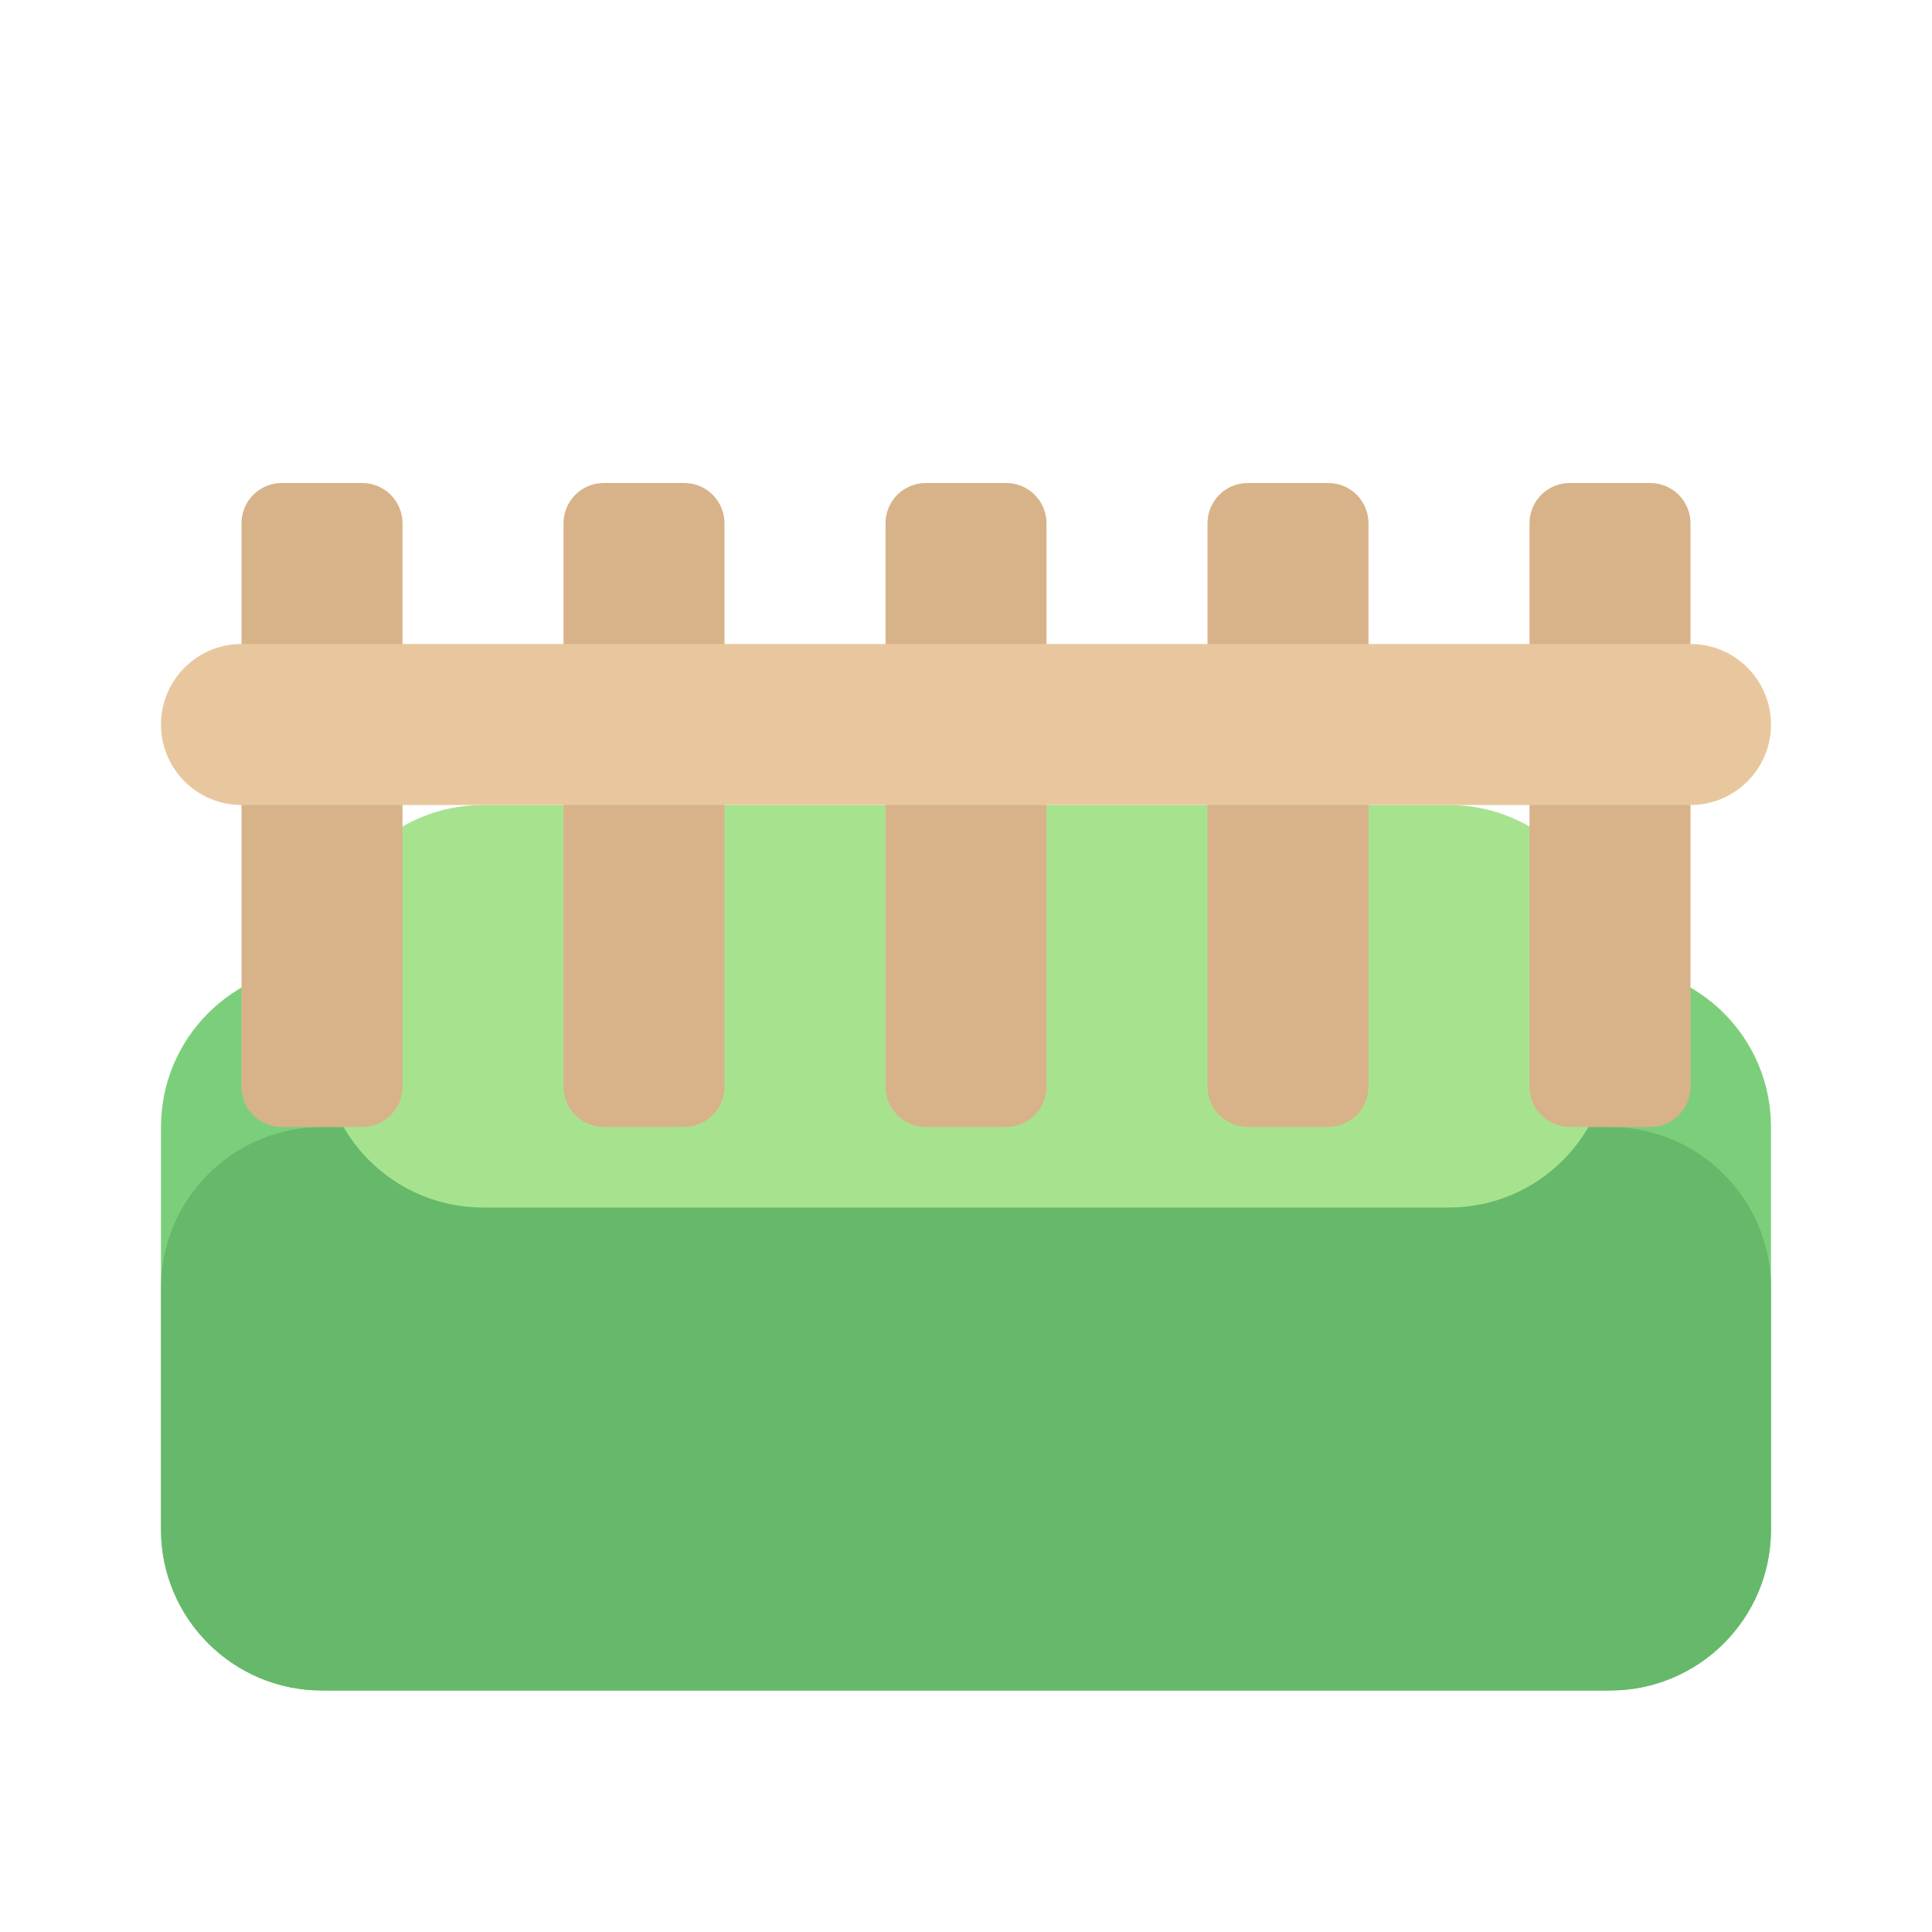
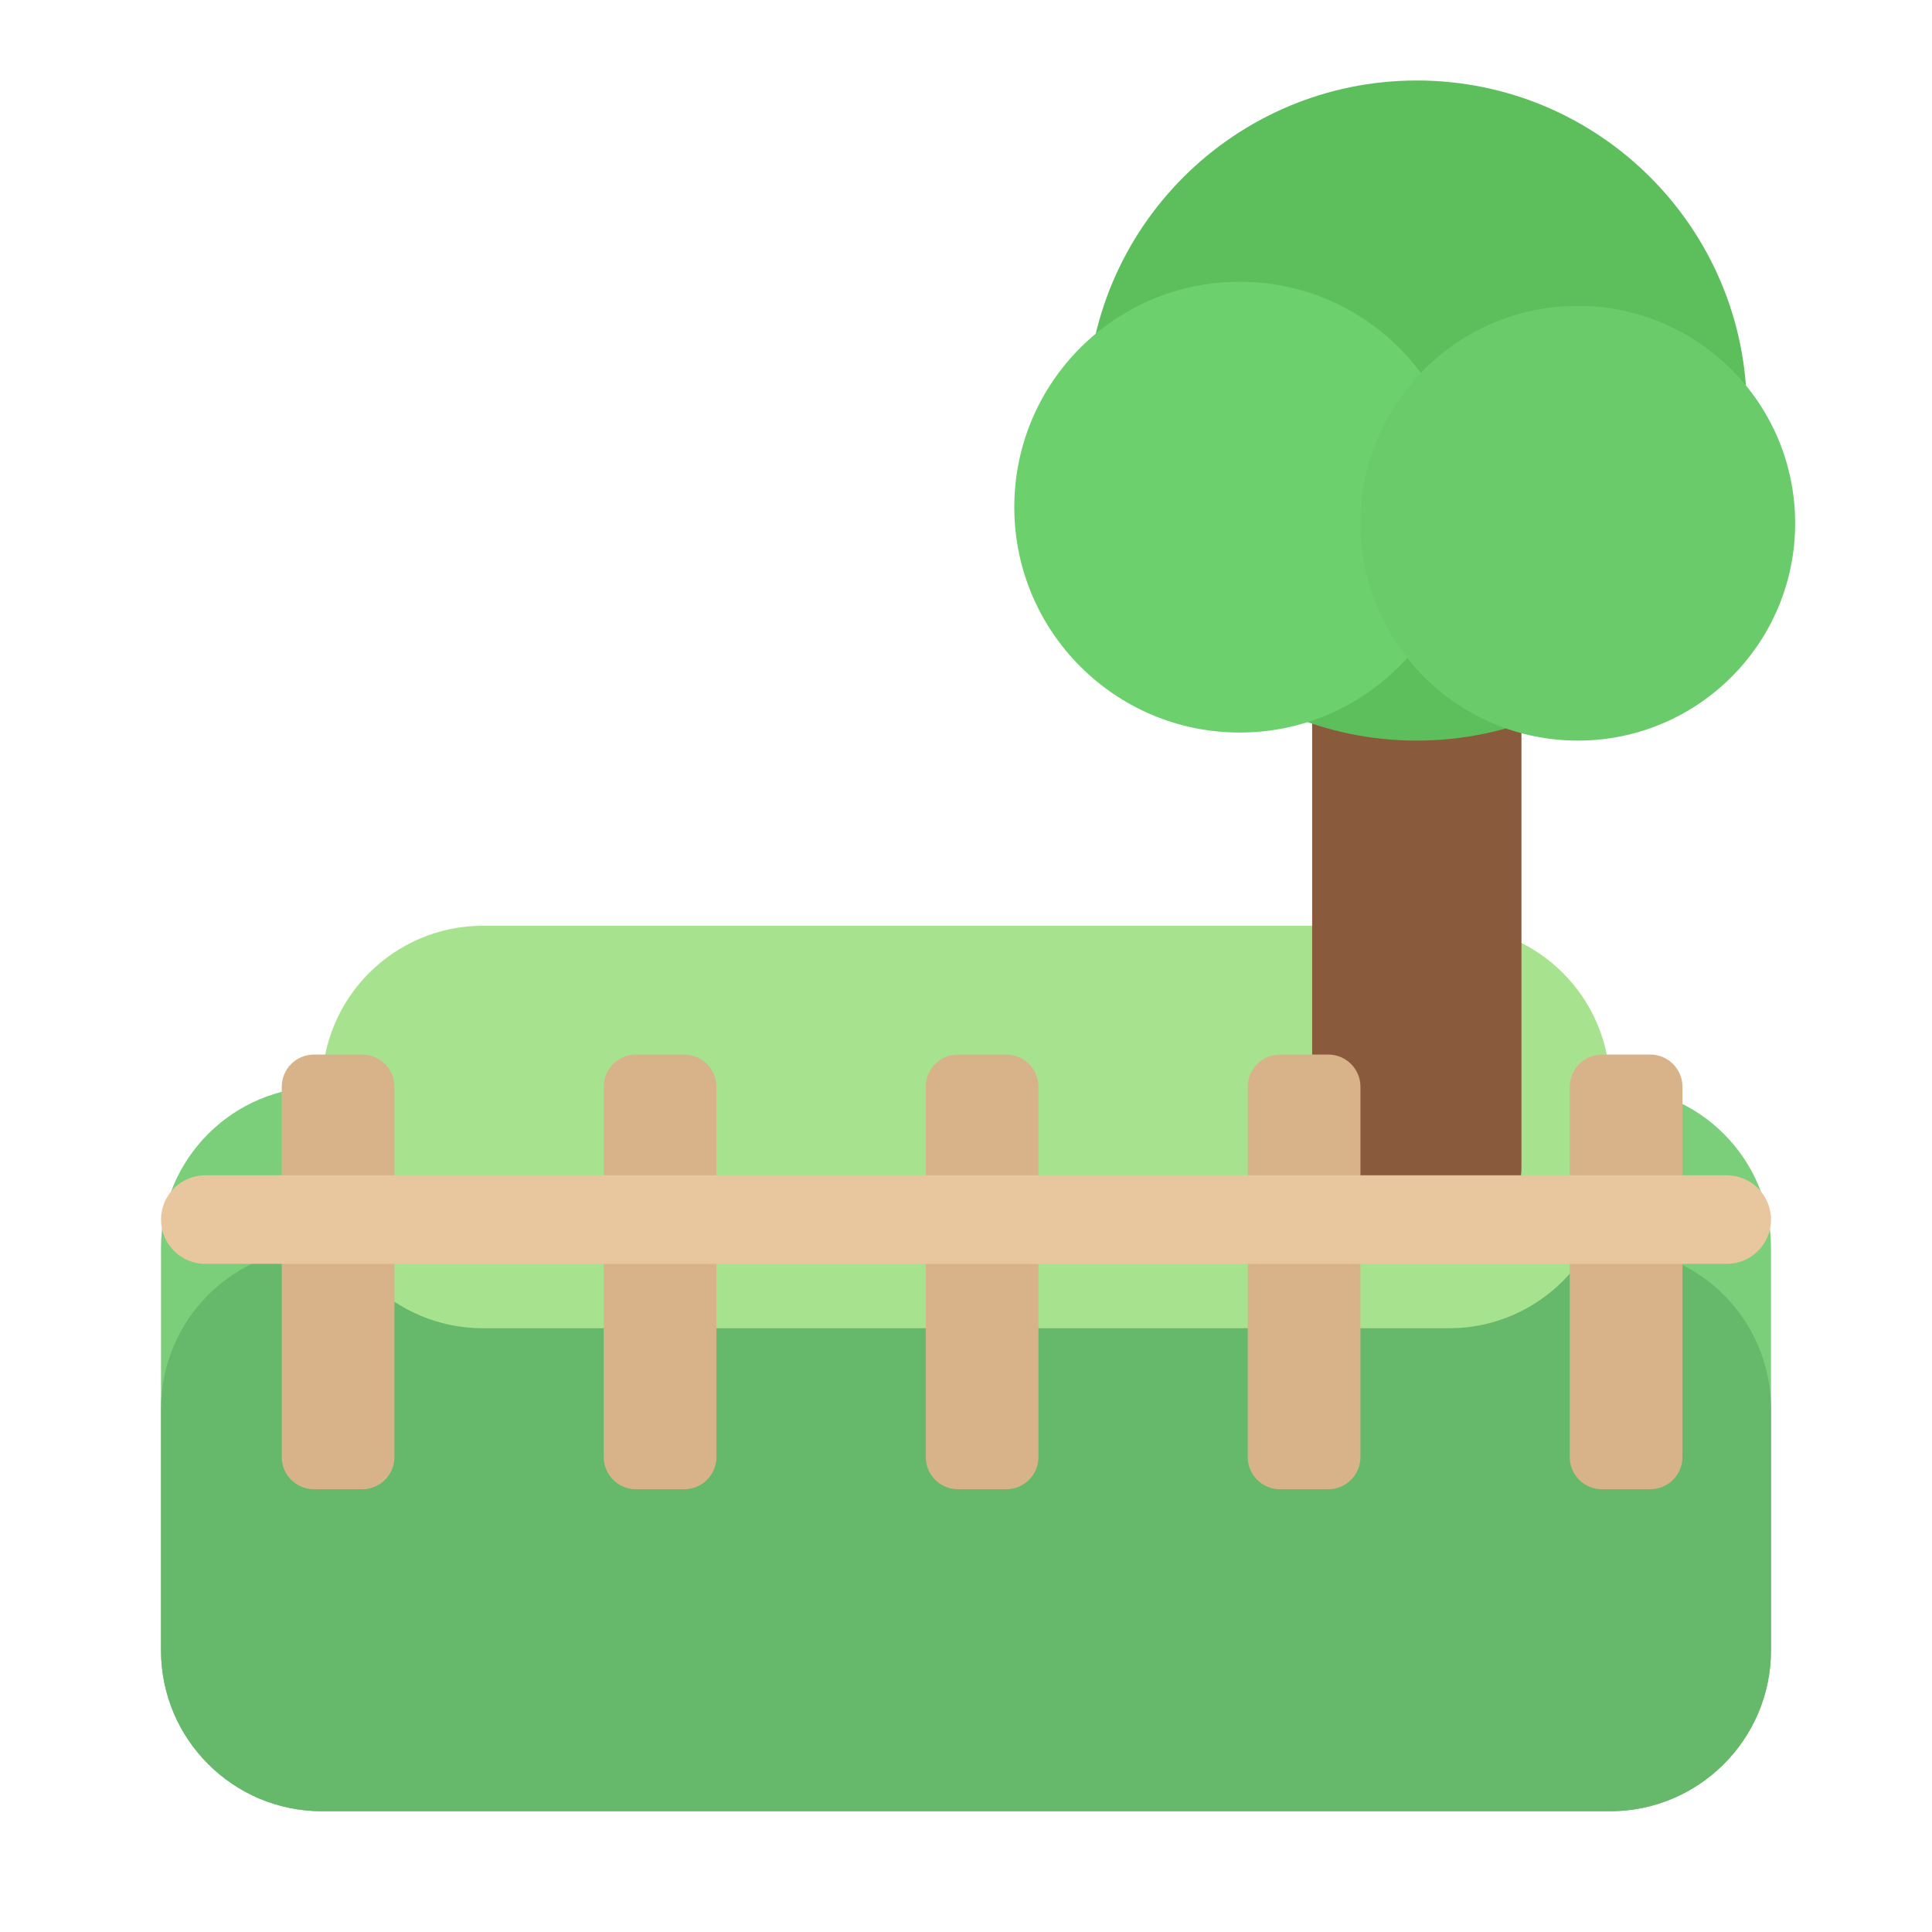
<svg xmlns="http://www.w3.org/2000/svg" viewBox="0 0 24 24" role="img" aria-label="Jardin">
-   <rect x="2" y="12" width="20" height="9" rx="2" fill="#7CCF7A" />
-   <rect x="2" y="14" width="20" height="7" rx="2" fill="#66B96A" />
-   <rect x="4" y="10" width="16" height="5" rx="2" fill="#A7E38F" />
-   <rect x="3" y="6" width="2" height="8" rx="0.5" fill="#D8B38A" />
-   <rect x="7" y="6" width="2" height="8" rx="0.5" fill="#D8B38A" />
-   <rect x="11" y="6" width="2" height="8" rx="0.5" fill="#D8B38A" />
-   <rect x="15" y="6" width="2" height="8" rx="0.5" fill="#D8B38A" />
-   <rect x="19" y="6" width="2" height="8" rx="0.5" fill="#D8B38A" />
-   <rect x="2" y="8" width="20" height="2" rx="1" fill="#E9C79E" />
+   <g transform="translate(0,1.5)">
+     <rect x="2" y="12" width="20" height="9" rx="2" fill="#7CCF7A" />
+     <rect x="2" y="14" width="20" height="7" rx="2" fill="#66B96A" />
+     <rect x="4" y="10" width="16" height="5" rx="2" fill="#A7E38F" />
+     <rect x="16.3" y="4" width="2.6" height="10" rx="1" fill="#8A5A3C" />
+     <circle cx="17.6" cy="3.6" r="4.1" fill="#5CBF5C" />
+     <circle cx="15.4" cy="4.8" r="2.8" fill="#6CD16C" />
+     <circle cx="19.6" cy="5" r="2.7" fill="#6ACB6A" />
+     <rect x="3.5" y="11.6" width="1.4" height="5.4" rx="0.4" fill="#D8B38A" />
+     <rect x="7.5" y="11.6" width="1.4" height="5.4" rx="0.4" fill="#D8B38A" />
+     <rect x="11.5" y="11.6" width="1.4" height="5.4" rx="0.4" fill="#D8B38A" />
+     <rect x="15.5" y="11.6" width="1.4" height="5.4" rx="0.4" fill="#D8B38A" />
+     <rect x="19.5" y="11.6" width="1.4" height="5.4" rx="0.4" fill="#D8B38A" />
+     <rect x="2" y="13.1" width="20" height="1.1" rx="0.55" fill="#E9C79E" />
+   </g>
</svg>
